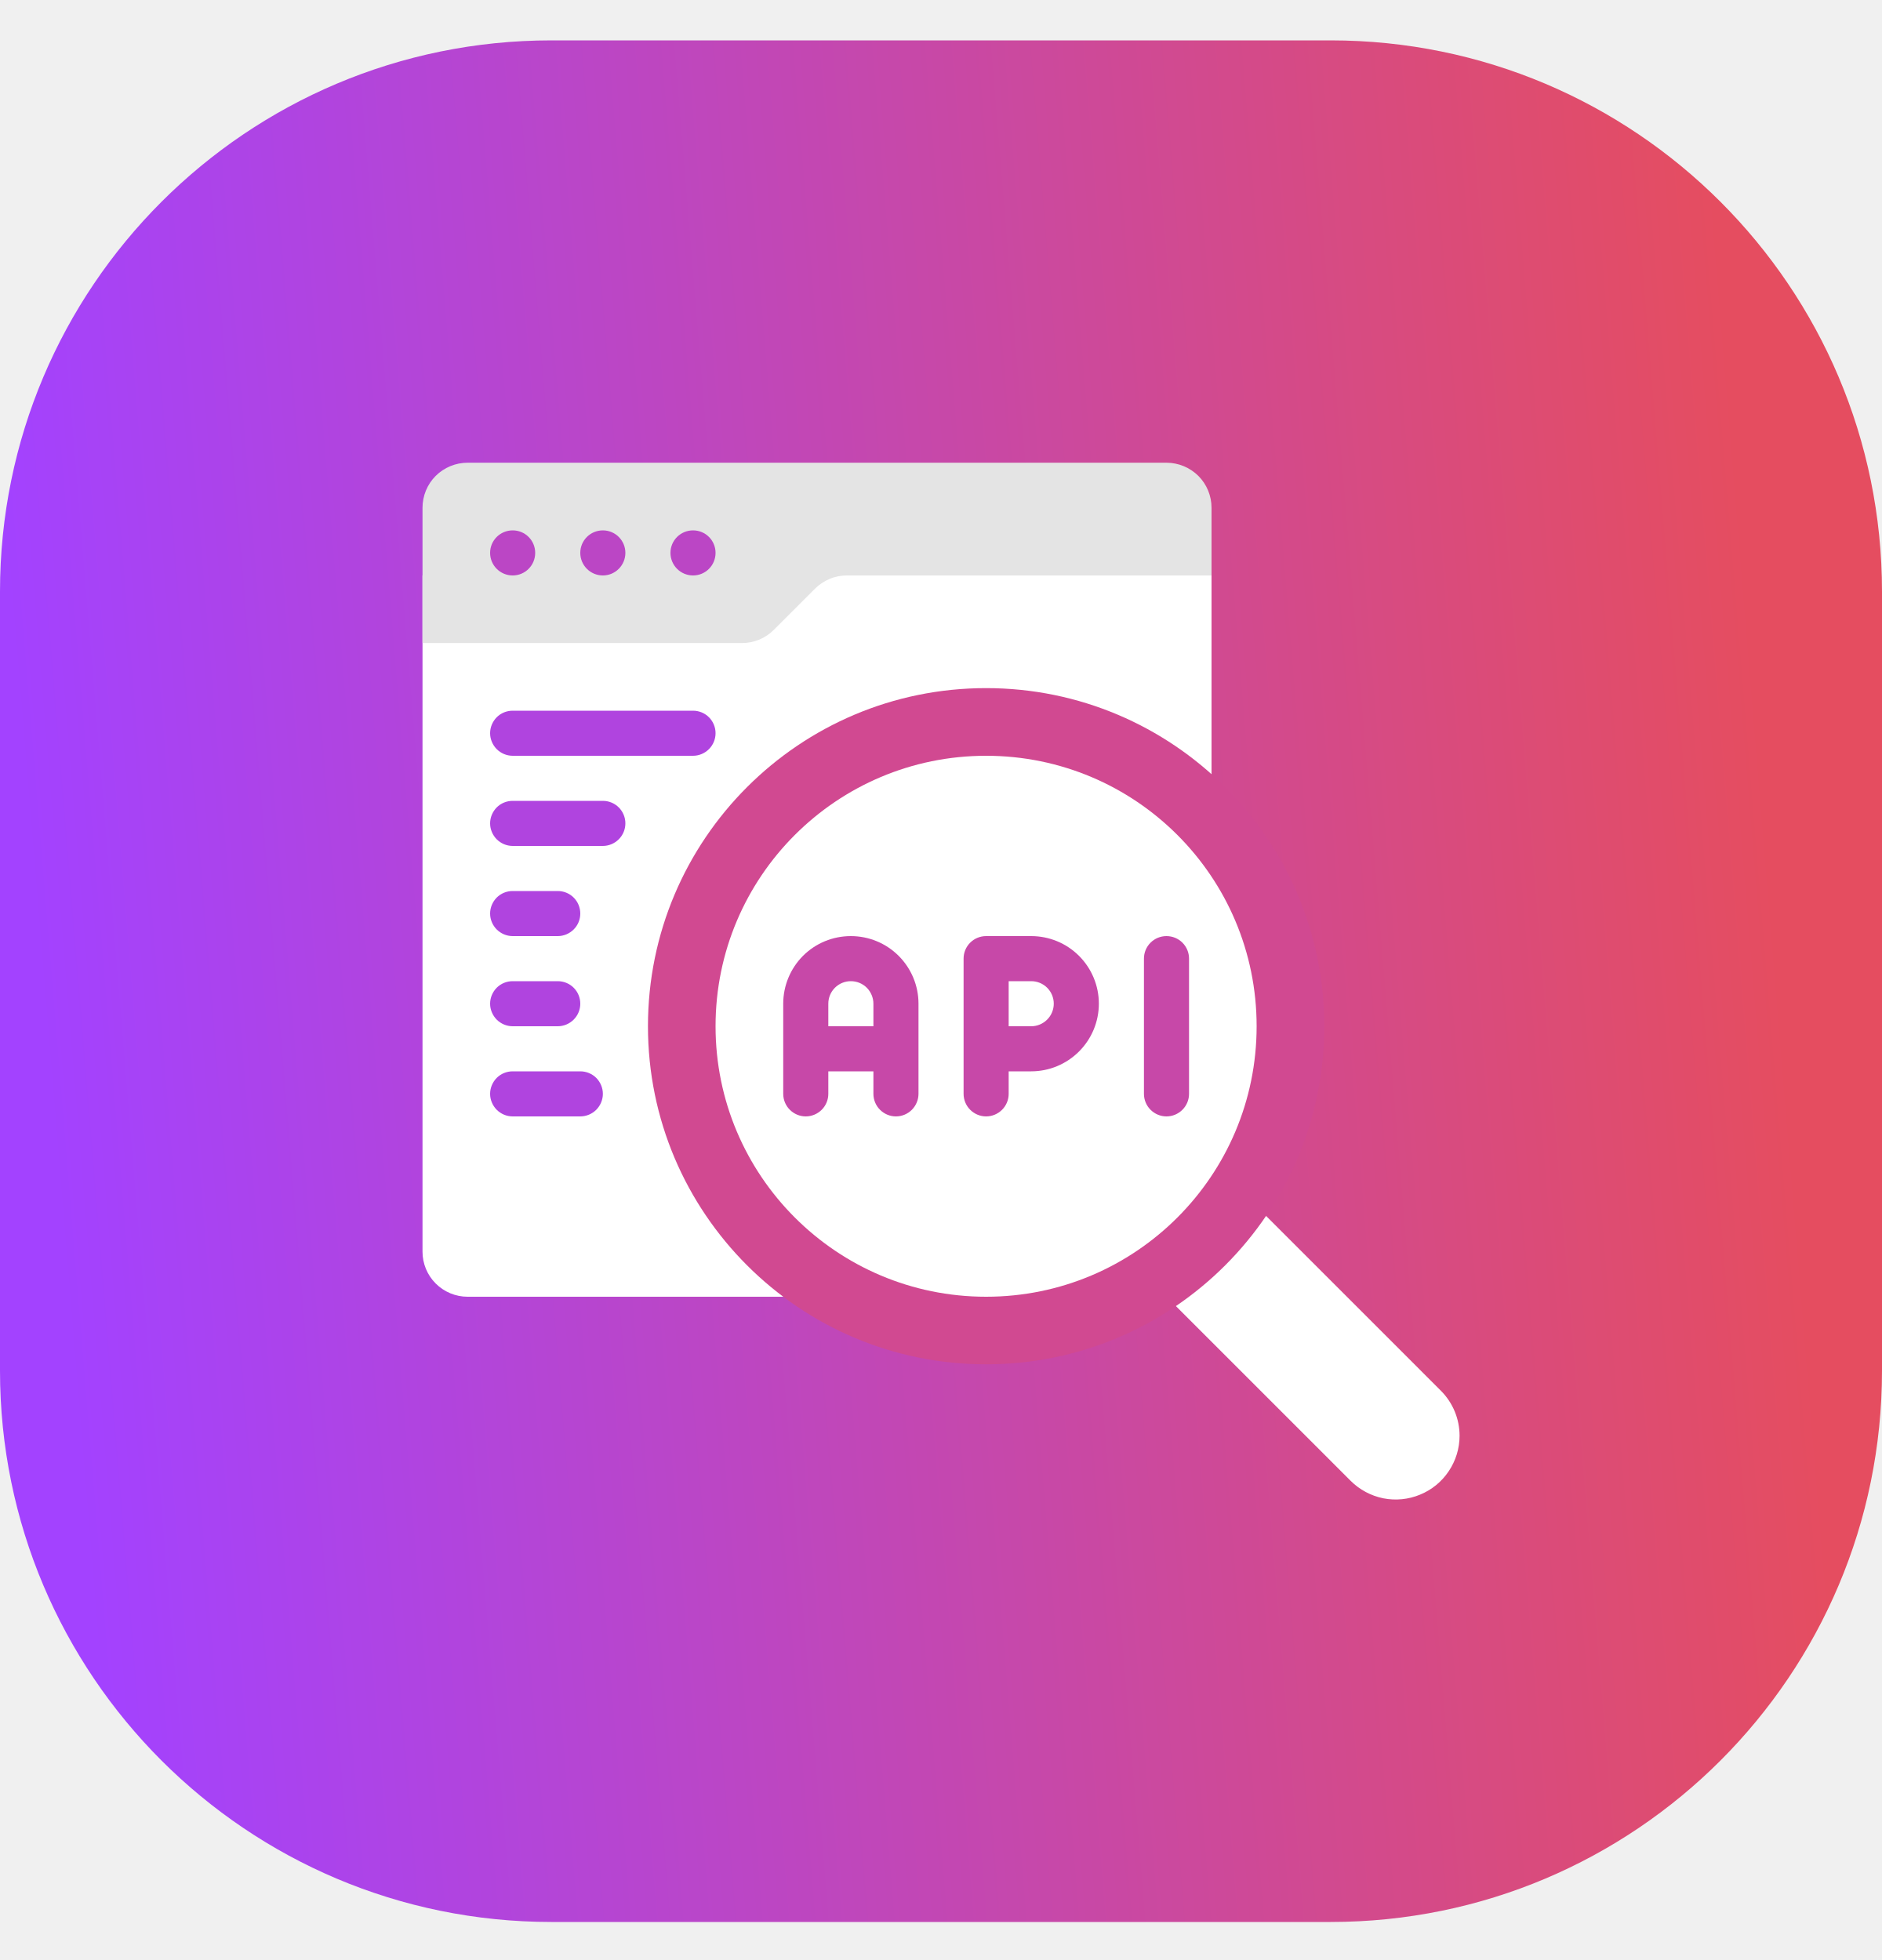
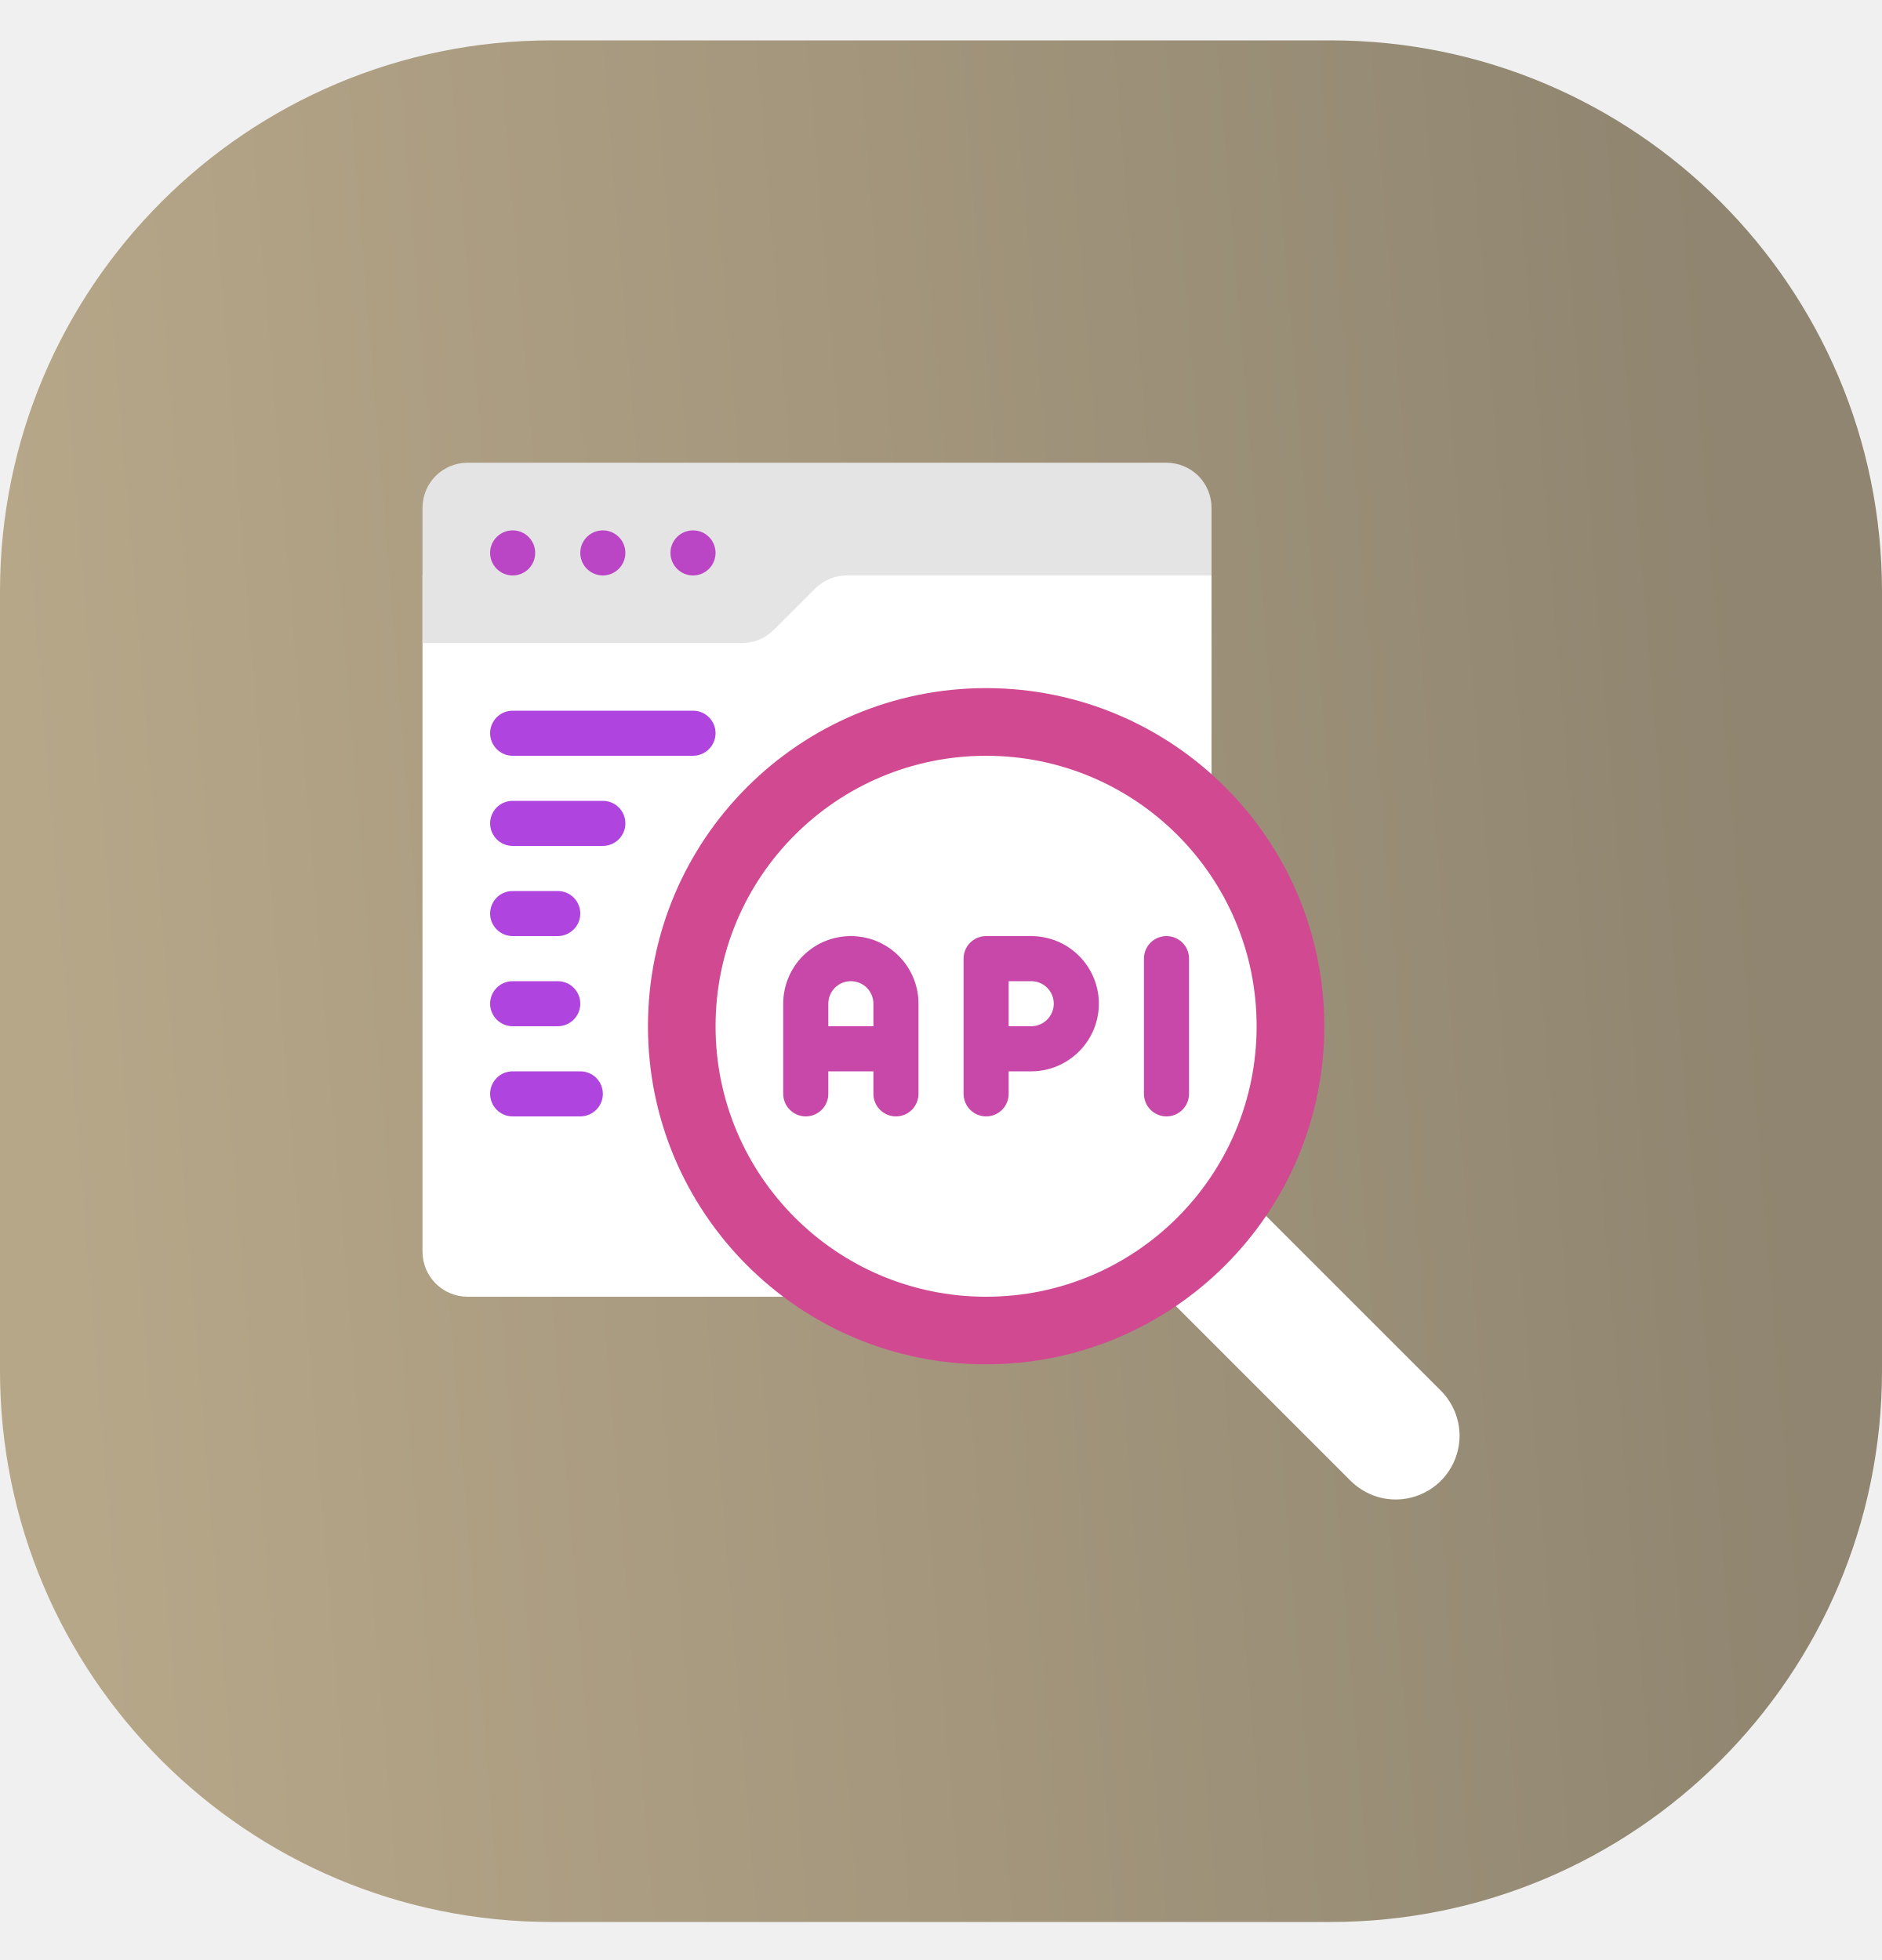
<svg xmlns="http://www.w3.org/2000/svg" width="24" height="25" viewBox="0 0 24 25" fill="none">
  <path d="M16.969 0.515H7.031C3.148 0.515 0 3.663 0 7.546V17.483C0 21.367 3.148 24.515 7.031 24.515H16.969C20.852 24.515 24 21.367 24 17.483V7.546C24 3.663 20.852 0.515 16.969 0.515Z" fill="url(#paint0_linear_3317_963)" />
  <g clip-path="url(#clip0_3317_963)">
    <path d="M5.388 7.34H15.45V15.965C15.45 16.117 15.39 16.263 15.282 16.371C15.174 16.479 15.028 16.54 14.875 16.54H5.963C5.81 16.54 5.664 16.479 5.556 16.371C5.448 16.263 5.388 16.117 5.388 15.965V7.34Z" fill="white" />
    <path d="M15.45 6.477V7.34H10.801C10.725 7.34 10.65 7.354 10.58 7.384C10.51 7.413 10.447 7.455 10.393 7.509L9.87 8.032C9.816 8.086 9.753 8.129 9.683 8.158C9.613 8.187 9.537 8.202 9.462 8.202H5.388V6.477C5.388 6.325 5.448 6.178 5.556 6.07C5.664 5.963 5.81 5.902 5.963 5.902H14.875C15.028 5.902 15.174 5.963 15.282 6.07C15.39 6.178 15.45 6.325 15.45 6.477Z" fill="#E4E4E4" />
    <path d="M18.613 18.313C18.613 18.474 18.565 18.631 18.475 18.765C18.386 18.899 18.259 19.003 18.11 19.064C17.962 19.126 17.798 19.142 17.64 19.111C17.483 19.079 17.338 19.002 17.224 18.888L14.588 16.252L15.738 15.102L18.374 17.738C18.527 17.891 18.613 18.098 18.613 18.313Z" fill="white" />
    <path d="M8.838 7.34C8.997 7.34 9.125 7.211 9.125 7.052C9.125 6.893 8.997 6.765 8.838 6.765C8.679 6.765 8.55 6.893 8.55 7.052C8.55 7.211 8.679 7.34 8.838 7.34Z" fill="#BB46C5" />
    <path d="M7.688 7.34C7.846 7.34 7.975 7.211 7.975 7.052C7.975 6.893 7.846 6.765 7.688 6.765C7.529 6.765 7.4 6.893 7.4 7.052C7.4 7.211 7.529 7.34 7.688 7.34Z" fill="#BB46C5" />
    <path d="M6.538 7.34C6.697 7.34 6.825 7.211 6.825 7.052C6.825 6.893 6.697 6.765 6.538 6.765C6.379 6.765 6.25 6.893 6.25 7.052C6.25 7.211 6.379 7.34 6.538 7.34Z" fill="#BB46C5" />
    <path d="M12.575 17.402C14.957 17.402 16.888 15.471 16.888 13.09C16.888 10.708 14.957 8.777 12.575 8.777C10.194 8.777 8.263 10.708 8.263 13.09C8.263 15.471 10.194 17.402 12.575 17.402Z" fill="#D14991" />
    <path d="M12.575 16.54C14.481 16.54 16.025 14.995 16.025 13.09C16.025 11.184 14.481 9.64 12.575 9.64C10.67 9.64 9.125 11.184 9.125 13.09C9.125 14.995 10.67 16.54 12.575 16.54Z" fill="white" />
    <path d="M13.15 11.94H12.575C12.499 11.94 12.426 11.97 12.372 12.024C12.318 12.078 12.288 12.151 12.288 12.227V13.952C12.288 14.028 12.318 14.101 12.372 14.155C12.426 14.209 12.499 14.24 12.575 14.24C12.652 14.24 12.725 14.209 12.779 14.155C12.833 14.101 12.863 14.028 12.863 13.952V13.665H13.15C13.379 13.665 13.598 13.574 13.76 13.412C13.922 13.25 14.013 13.031 14.013 12.802C14.013 12.573 13.922 12.354 13.76 12.192C13.598 12.03 13.379 11.94 13.15 11.94ZM13.15 13.09H12.863V12.515H13.15C13.227 12.515 13.3 12.545 13.354 12.599C13.408 12.653 13.438 12.726 13.438 12.802C13.438 12.878 13.408 12.951 13.354 13.005C13.3 13.059 13.227 13.09 13.15 13.09Z" fill="#C748A8" />
    <path d="M10.85 11.94C10.621 11.94 10.402 12.03 10.24 12.192C10.079 12.354 9.988 12.573 9.988 12.802V13.952C9.988 14.028 10.018 14.101 10.072 14.155C10.126 14.209 10.199 14.24 10.275 14.24C10.351 14.24 10.425 14.209 10.479 14.155C10.533 14.101 10.563 14.028 10.563 13.952V13.665H11.138V13.952C11.138 14.028 11.168 14.101 11.222 14.155C11.276 14.209 11.349 14.24 11.425 14.24C11.502 14.24 11.575 14.209 11.629 14.155C11.682 14.101 11.713 14.028 11.713 13.952V12.802C11.713 12.573 11.622 12.354 11.46 12.192C11.298 12.03 11.079 11.94 10.85 11.94ZM10.563 13.09V12.802C10.563 12.726 10.593 12.653 10.647 12.599C10.701 12.545 10.774 12.515 10.85 12.515C10.927 12.515 11 12.545 11.054 12.599C11.107 12.653 11.138 12.726 11.138 12.802V13.09H10.563Z" fill="#C748A8" />
    <path d="M14.875 14.24C14.799 14.24 14.726 14.209 14.672 14.155C14.618 14.101 14.588 14.028 14.588 13.952V12.227C14.588 12.151 14.618 12.078 14.672 12.024C14.726 11.97 14.799 11.94 14.875 11.94C14.952 11.94 15.025 11.97 15.079 12.024C15.133 12.078 15.163 12.151 15.163 12.227V13.952C15.163 14.028 15.133 14.101 15.079 14.155C15.025 14.209 14.952 14.24 14.875 14.24Z" fill="#C748A8" />
    <path d="M8.838 9.64H6.538C6.461 9.64 6.388 9.609 6.334 9.555C6.281 9.501 6.25 9.428 6.25 9.352C6.25 9.276 6.281 9.203 6.334 9.149C6.388 9.095 6.461 9.065 6.538 9.065H8.838C8.914 9.065 8.987 9.095 9.041 9.149C9.095 9.203 9.125 9.276 9.125 9.352C9.125 9.428 9.095 9.501 9.041 9.555C8.987 9.609 8.914 9.64 8.838 9.64Z" fill="#B044DF" />
    <path d="M7.688 10.79H6.538C6.461 10.79 6.388 10.759 6.334 10.705C6.281 10.651 6.25 10.578 6.25 10.502C6.25 10.426 6.281 10.353 6.334 10.299C6.388 10.245 6.461 10.215 6.538 10.215H7.688C7.764 10.215 7.837 10.245 7.891 10.299C7.945 10.353 7.975 10.426 7.975 10.502C7.975 10.578 7.945 10.651 7.891 10.705C7.837 10.759 7.764 10.79 7.688 10.79Z" fill="#B044DF" />
    <path d="M7.4 14.24H6.538C6.461 14.24 6.388 14.209 6.334 14.155C6.281 14.101 6.25 14.028 6.25 13.952C6.25 13.876 6.281 13.803 6.334 13.749C6.388 13.695 6.461 13.665 6.538 13.665H7.4C7.476 13.665 7.55 13.695 7.604 13.749C7.657 13.803 7.688 13.876 7.688 13.952C7.688 14.028 7.657 14.101 7.604 14.155C7.55 14.209 7.476 14.24 7.4 14.24Z" fill="#B044DF" />
    <path d="M7.113 11.94H6.538C6.461 11.94 6.388 11.909 6.334 11.855C6.281 11.802 6.25 11.728 6.25 11.652C6.25 11.576 6.281 11.503 6.334 11.449C6.388 11.395 6.461 11.365 6.538 11.365H7.113C7.189 11.365 7.262 11.395 7.316 11.449C7.37 11.503 7.4 11.576 7.4 11.652C7.4 11.728 7.37 11.802 7.316 11.855C7.262 11.909 7.189 11.94 7.113 11.94Z" fill="#B044DF" />
    <path d="M7.113 13.09H6.538C6.461 13.09 6.388 13.059 6.334 13.005C6.281 12.951 6.25 12.878 6.25 12.802C6.25 12.726 6.281 12.653 6.334 12.599C6.388 12.545 6.461 12.515 6.538 12.515H7.113C7.189 12.515 7.262 12.545 7.316 12.599C7.37 12.653 7.4 12.726 7.4 12.802C7.4 12.878 7.37 12.951 7.316 13.005C7.262 13.059 7.189 13.09 7.113 13.09Z" fill="#B044DF" />
  </g>
  <defs>
    <linearGradient id="paint0_linear_3317_963" x1="22.492" y1="10" x2="0.446" y2="11.814" gradientUnits="userSpaceOnUse">
-       <stop stop-color="#E54D60" />
-       <stop offset="1" stop-color="#A342FF" />
+       <stop stop-color="#8f8570" />
+       <stop offset="1" stop-color="#b7a789" />
    </linearGradient>
    <clipPath id="clip0_3317_963">
      <rect width="13.8" height="13.8" fill="white" transform="translate(5.1001 5.61458)" />
    </clipPath>
  </defs>
</svg>
